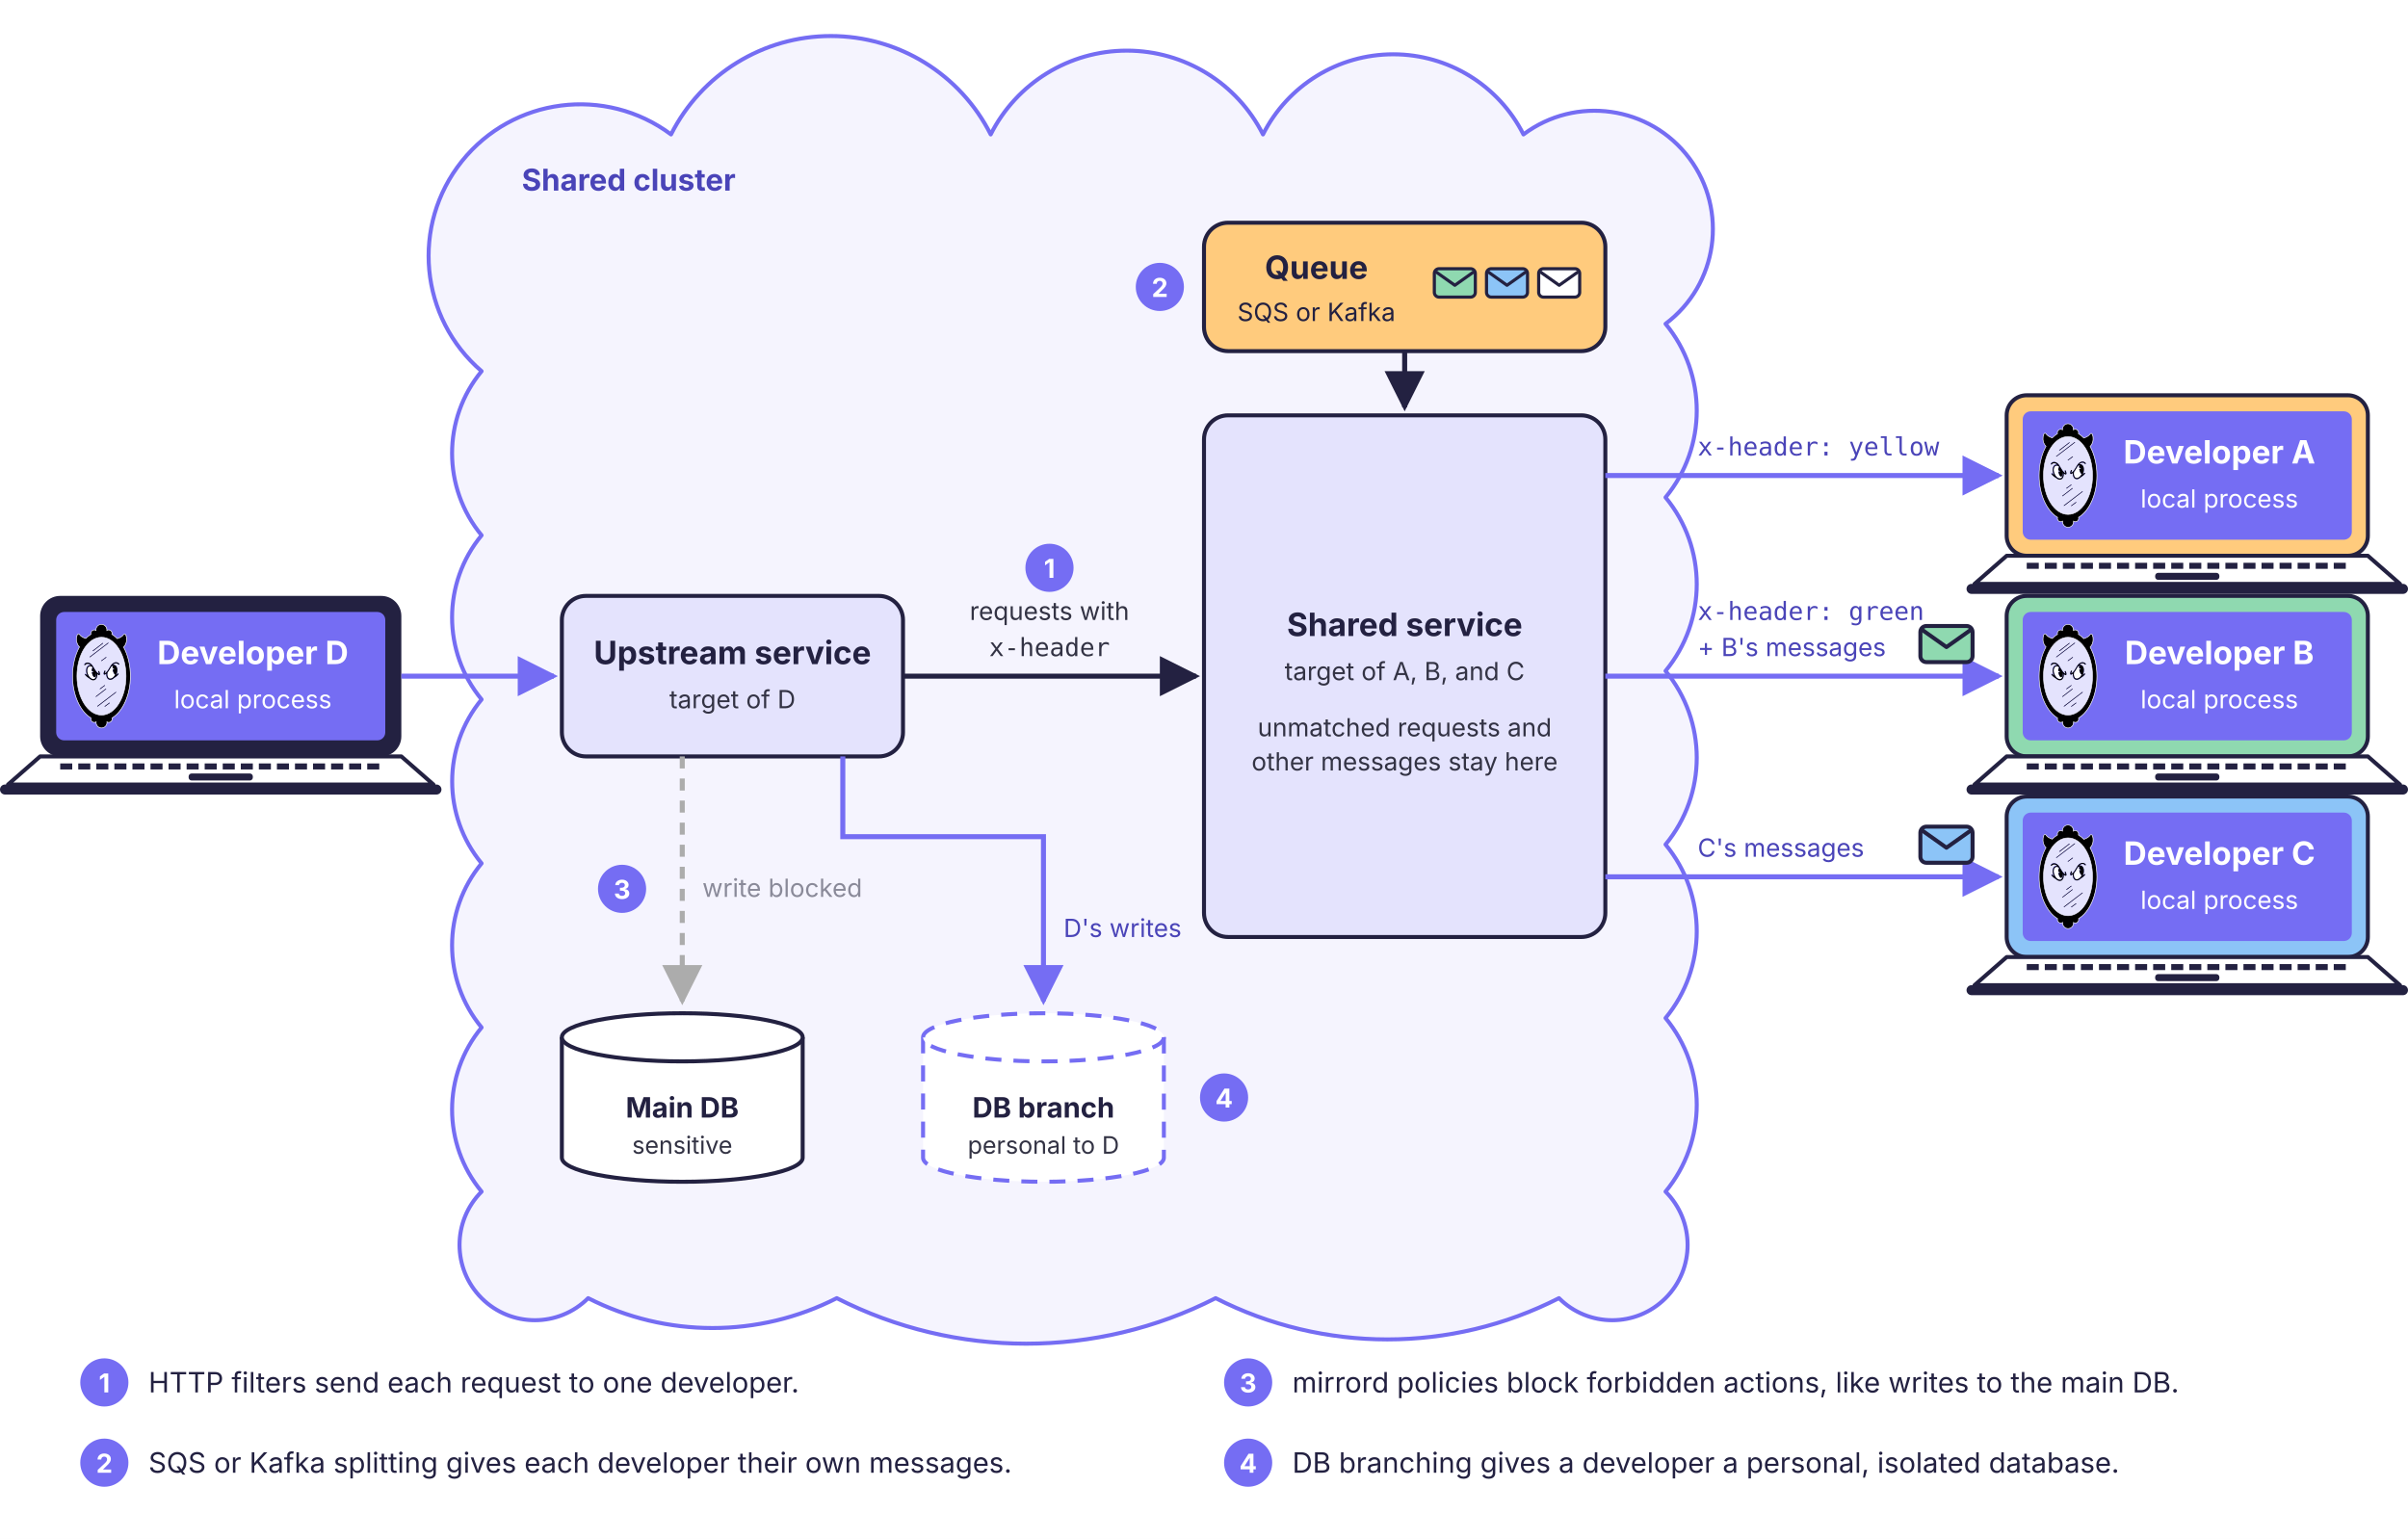
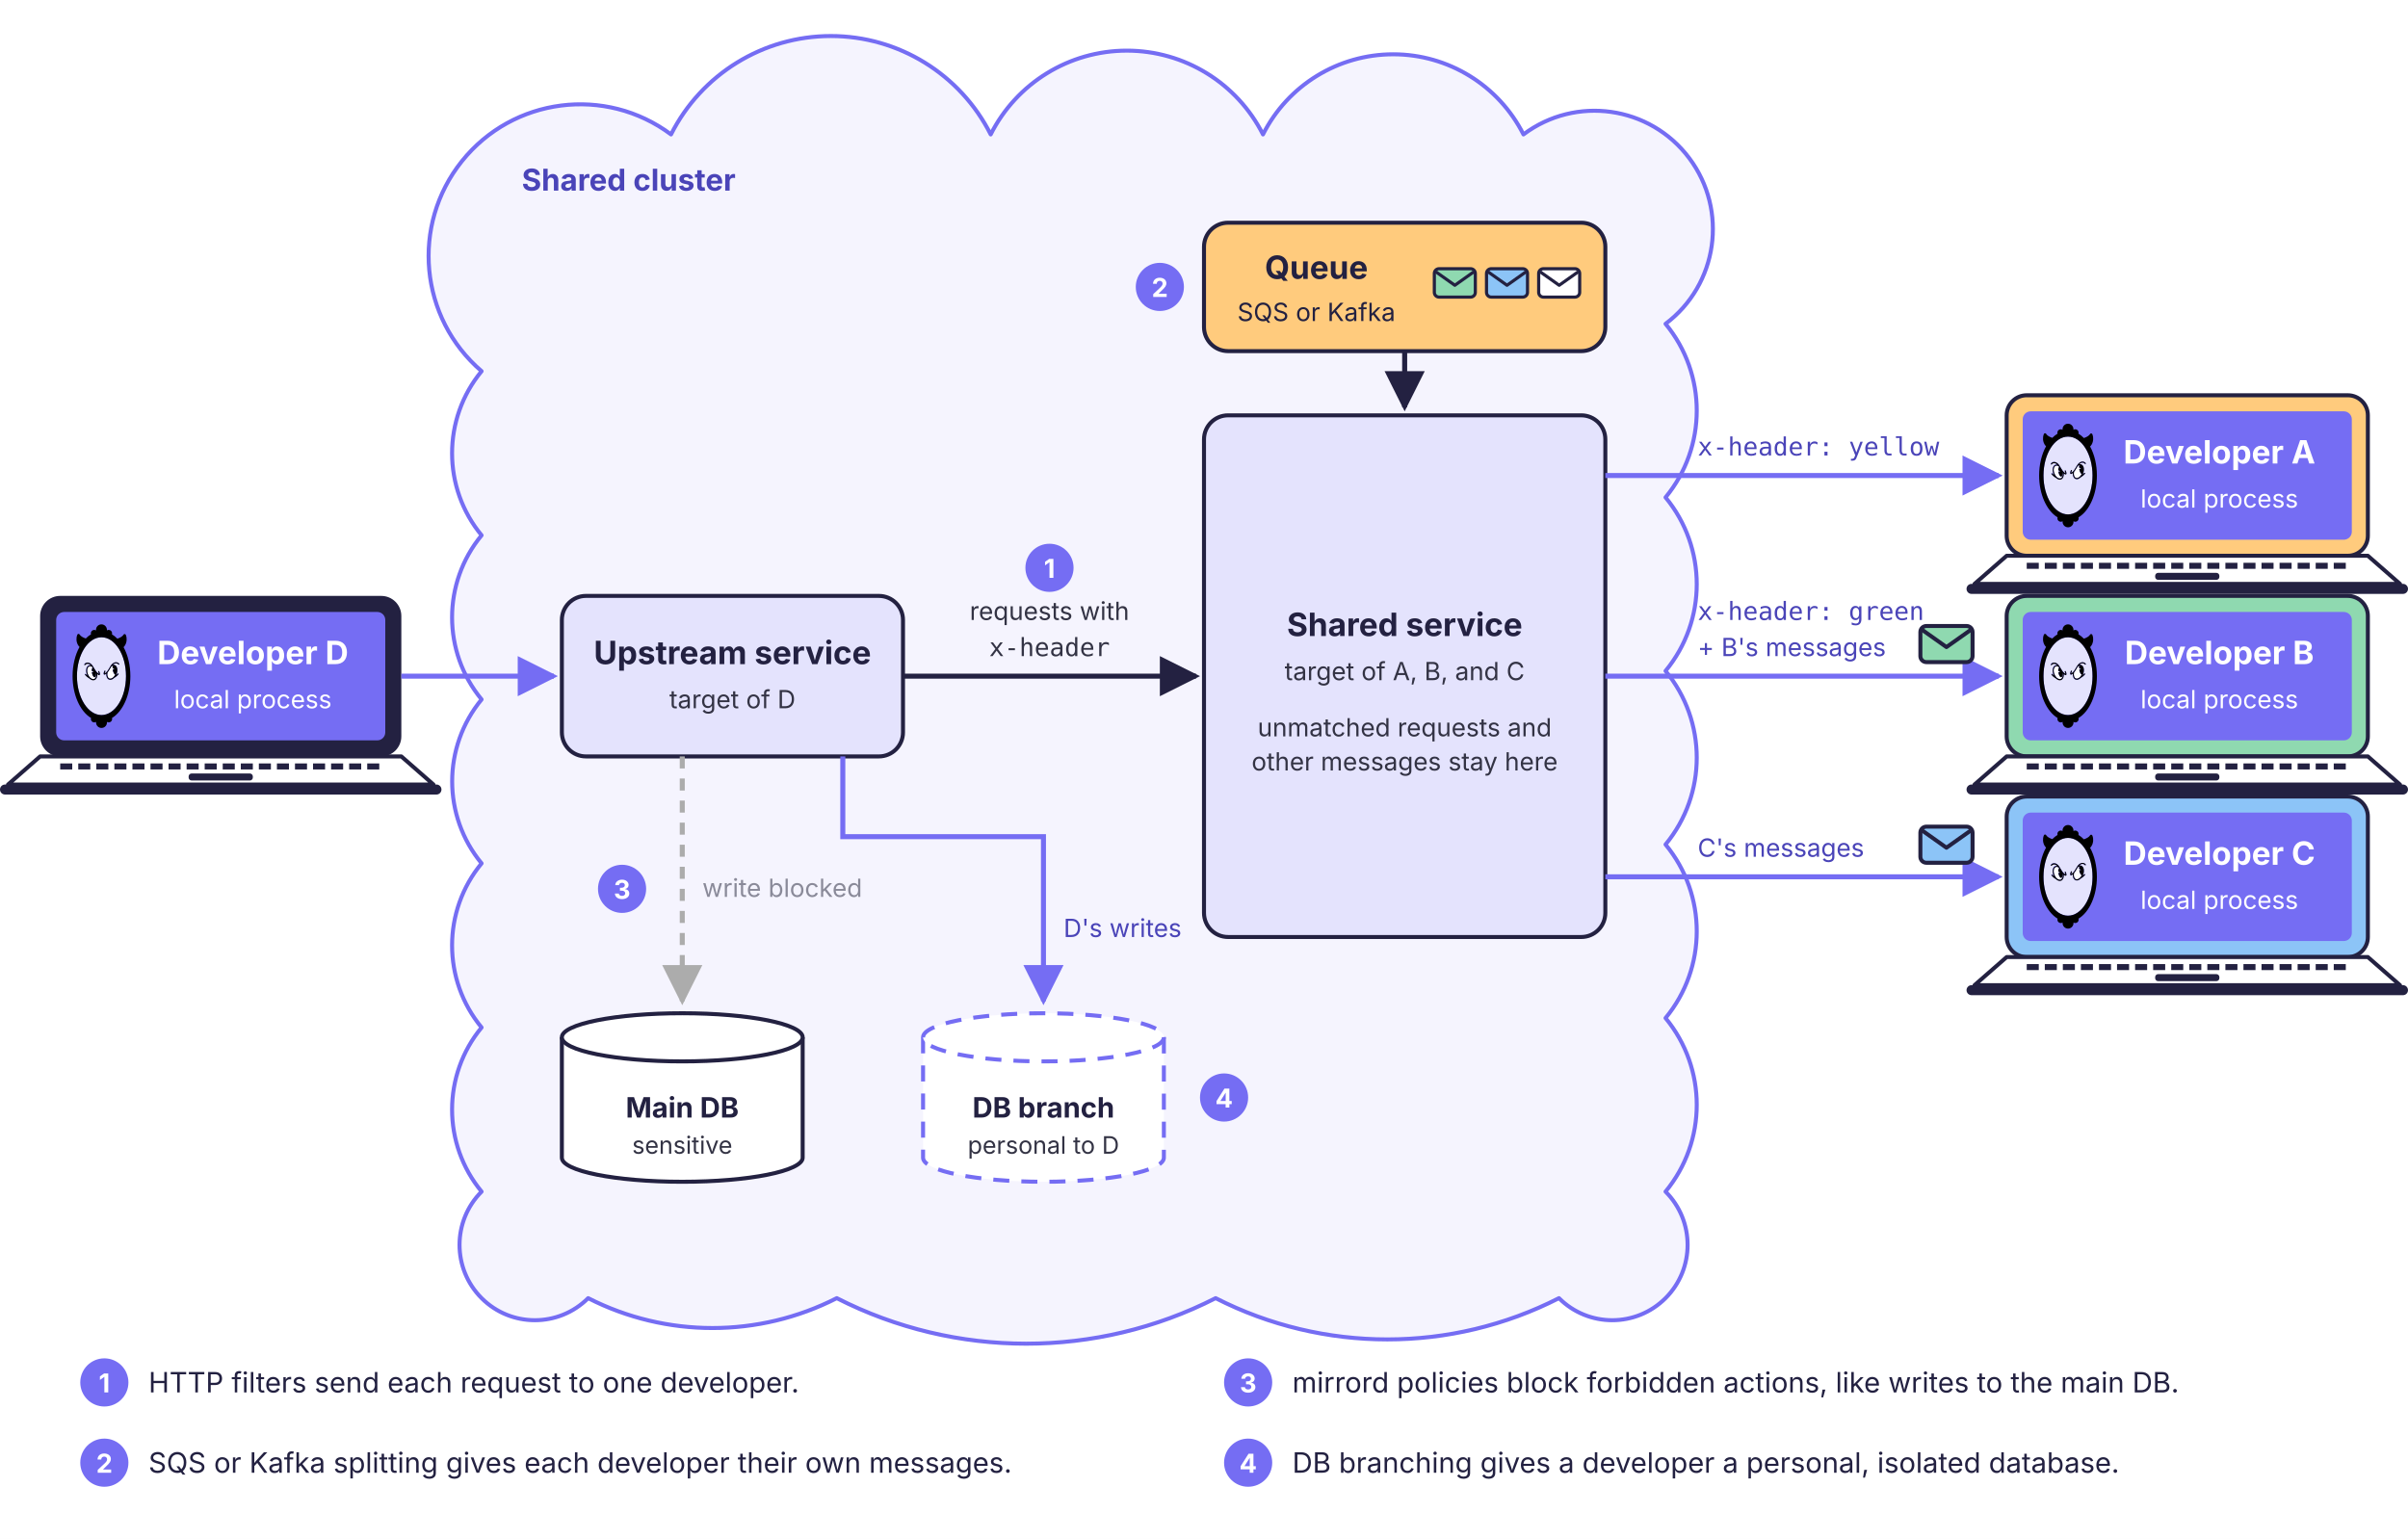
<svg xmlns="http://www.w3.org/2000/svg" viewBox="0 -47 1200 767" width="1200" height="767" font-family="Inter, Helvetica, Arial, sans-serif" role="img" aria-labelledby="t d">
  <defs>
    <marker id="arrow" viewBox="0 0 10 10" refX="9" refY="5" markerWidth="8" markerHeight="8" orient="auto-start-reverse">
      <path d="M0 0 L10 5 L0 10 z" fill="#232141" />
    </marker>
    <marker id="arrow-purple" viewBox="0 0 10 10" refX="9" refY="5" markerWidth="8" markerHeight="8" orient="auto-start-reverse">
      <path d="M0 0 L10 5 L0 10 z" fill="#756DF3" />
    </marker>
    <marker id="arrow-grey" viewBox="0 0 10 10" refX="9" refY="5" markerWidth="8" markerHeight="8" orient="auto-start-reverse">
      <path d="M0 0 L10 5 L0 10 z" fill="#ACACAC" />
    </marker>
    <symbol id="mirrord" viewBox="97 61 391 696">
      <path fill="#ffffff" d="M255.6,387c4.1,19.1-0.9,36.1-12,40.5c-8.2,3.2-17.8,0-26.5-8.2c-0.3-0.6-0.9-0.9-1.5-1.2c0,0,0,0-0.3-0.3 c-5.5-5.6-10.5-13.2-14-22c-4.7-11.5-6.1-23.2-4.4-33.5c1.8-9.4,6.1-16.1,12.8-18.8c5.5-2.3,12.5-1.5,19.3,2.6 c1.5,2.3,2.6,4.4,3.8,6.2c-4.1,2.6-6.4,10.3-6.4,20.3l3.2,1.8l11.1,6.5l-12.5,1.5h-0.9c0.3,1.2,0.3,2.3,0.6,3.5 c3.2,17.9,12,31.1,19,29.7c6.4-1.2,9.6-14.4,7.6-30.2C255.3,386.4,255.6,386.7,255.6,387z" />
      <path fill="#ffffff" d="M384,398.4c-3.2,6.8-7.3,12.3-12,17c0,0,0,0-0.3,0c-0.6,0.3-0.9,0.9-1.2,1.2c-8.7,7.9-18.4,11.5-26.5,8.2 c-11.1-4.7-16-21.4-12-40.5c1.5-1.8,3.2-3.8,4.7-5.6c5-6.5,9-13.2,12.8-20l1.2-2.1c1.2-1.8,2-3.8,3.2-5.6c1.2-2.1,2.6-4.4,4.4-7 c3.5-2.1,6.7-3.2,9.9-3.8c-2,4.7-2.3,10.3-2.3,15.3l3.2,1.8l11.1,6.5l-12.5,1.5h-0.9c0.3,1.2,0.3,2.3,0.6,3.8 C370.5,384.6,377.5,397,384,398.4z" />
-       <path fill="#E4E3FD" d="M405,391.7c-1.5-1.2-3.8-0.9-5,0.6c-3.2,4.1-7,7.9-11.1,11.5c1.2-2.3,2.6-5,3.5-7.6 c5.3-12.6,6.7-25.8,4.7-37.3c-2.3-12-8.2-20.6-16.9-24.1c-4.1-1.8-8.8-2.1-13.7-1.2c4.4-4.4,10.2-8.5,17.5-10 c8.2-1.5,16.6,1.5,20.4,7.3c1.2,1.5,3.2,2.1,5,0.9c1.5-1.2,2-3.2,0.9-4.7c-5.5-8.2-16.6-12.3-27.4-10c-11.1,2.1-19.3,9.7-24.2,15.6 c-2,2.3-3.8,5-5.5,7.3c-2,2.9-3.5,5.6-5,8.2c-1.2,2.1-2.3,3.8-3.2,5.6l-1.2,2.1c-3.8,6.5-7.6,13.2-12.3,19.1 c-5.8,7.6-11.7,12.9-18.4,16.7c0.6-5,2-9.7,4.4-14.1c0.9-1.8,0.3-3.8-1.5-4.7c-1.7-0.9-3.8-0.3-4.7,1.5c-2.9,5.6-4.7,11.5-5.3,17.6 c0,0.9-0.3,3.5,1.5,5.6c1.2,1.2,2.3,1.8,4.1,1.8c1.5,0,2.9-0.3,4.4-1.5c2.6-1.5,5.3-3.2,7.9-5.3c-1.7,18.5,5,34.1,17.5,39.3 c2.9,1.2,5.8,1.8,8.8,1.8c8.5,0,17.5-4.4,25.4-12c11.4-6.2,21.6-14.4,29.5-24.7C406.7,395.2,406.4,392.8,405,391.7z M292.1,149.1 c90.1,0,163.6,116.6,163.6,259.6s-73.5,259.6-163.6,259.6c-90.4,0-163.6-116.6-163.6-259.6S201.9,149.1,292.1,149.1z M389.5,517.3 c0.9-0.6,0.9-1.8,0.3-2.3c-0.6-0.9-1.8-0.9-2.3-0.3l-122.5,93.7c-0.9,0.6-0.9,1.8-0.3,2.3c0.3,0.3,0.9,0.6,1.5,0.6 c0.3,0,0.9,0,1.2-0.3L389.5,517.3z M346.9,589c0.9-0.6,0.9-1.8,0.3-2.3c-0.6-0.9-1.8-0.9-2.3-0.3l-31.2,23.2 c-0.9,0.6-0.9,1.8-0.3,2.3c0.3,0.6,0.9,0.9,1.5,0.9c0.3,0,0.6-0.3,0.9-0.3L346.9,589z M338.2,189.1c0.9-0.6,0.9-1.8,0.3-2.3 c-0.6-0.9-1.8-0.9-2.3-0.3l-122.5,93.4c-0.9,0.6-0.9,1.8-0.3,2.3c0.3,0.3,0.9,0.6,1.5,0.6c0.3,0,0.9,0,0.9-0.3L338.2,189.1z M324.4,284.5c0.9-0.6,0.9-1.8,0.3-2.3c-0.6-0.9-1.7-0.9-2.3-0.3l-31.2,22.9c-0.9,0.6-0.9,1.8-0.3,2.3c0.3,0.6,0.9,0.6,1.5,0.6 c0.3,0,0.6,0,0.9-0.3L324.4,284.5z M322.7,495.9c0.9-0.6,0.9-1.8,0.3-2.3c-0.6-0.9-1.8-0.9-2.3-0.3l-66.2,50.8 c-0.9,0.6-0.9,1.8-0.3,2.3c0.3,0.3,0.9,0.6,1.5,0.6c0.3,0,0.6,0,0.9-0.3L322.7,495.9z M314.8,472.4c0.9-0.6,0.9-1.8,0.3-2.3 c-0.6-0.9-1.8-0.9-2.3-0.3L281.6,493c-0.9,0.6-0.9,1.8-0.3,2.3c0.3,0.6,0.9,0.9,1.5,0.9c0.3,0,0.9-0.3,0.9-0.3L314.8,472.4z M302.3,190.5c0.9-0.6,0.9-1.8,0.3-2.3c-0.6-0.9-1.7-0.9-2.3-0.3L234,239c-0.9,0.6-0.9,1.8-0.3,2.3c0.3,0.3,0.9,0.6,1.5,0.6 c0.3,0,0.9,0,1.2-0.3L302.3,190.5z M280.1,399.6c1.8-2.1,1.5-4.7,1.5-5.6c-0.6-6.2-2.3-12.3-5-17.9c-0.9-1.8-2.9-2.3-4.7-1.5 c-1.8,0.9-2.3,2.9-1.5,4.7c2.3,4.4,3.8,9.4,4.4,14.1c-6.4-3.8-12.5-9.4-18.4-16.7c-4.7-6.2-8.8-12.9-12.3-19.1l-1.5-2.3 c-1.2-1.8-2-3.8-3.2-5.6c-1.5-2.3-2.9-5.3-5-8.2c0,0,0,0,0-0.3c-1.5-2.3-3.5-5-5.5-7.3c-5-5.9-13.1-13.2-24.2-15.6 c-10.8-2.1-21.9,2.1-27.4,10c-1.2,1.5-0.6,3.8,0.9,4.7c1.5,1.2,3.8,0.6,4.7-0.9c4.1-5.9,12.5-8.8,20.4-7.3 c7.3,1.5,13.1,5.9,17.5,10c-4.7-0.9-9.3-0.3-13.7,1.2c-8.8,3.5-14.6,12-16.9,24.1c-2,11.5-0.3,24.7,4.7,37.3 c1.2,2.6,2.3,5.3,3.5,7.6c-4.1-3.5-7.9-7.3-11.1-11.5c-1.2-1.5-3.5-1.8-5-0.6c-1.5,1.2-1.8,3.5-0.6,5c8.2,10,18.4,18.5,29.5,24.7 c7.9,7.6,16.9,11.7,25.7,11.7c2.9,0,6.1-0.6,8.8-1.8c12.5-5.3,19-20.6,17.5-39.3c2.6,2.1,5,3.8,7.9,5.3c1.5,0.9,2.9,1.2,4.4,1.2 C277.8,401.4,279.2,400.8,280.1,399.6z" />
+       <path fill="#E4E3FD" d="M405,391.7c-1.5-1.2-3.8-0.9-5,0.6c-3.2,4.1-7,7.9-11.1,11.5c1.2-2.3,2.6-5,3.5-7.6 c5.3-12.6,6.7-25.8,4.7-37.3c-2.3-12-8.2-20.6-16.9-24.1c-4.1-1.8-8.8-2.1-13.7-1.2c4.4-4.4,10.2-8.5,17.5-10 c8.2-1.5,16.6,1.5,20.4,7.3c1.2,1.5,3.2,2.1,5,0.9c1.5-1.2,2-3.2,0.9-4.7c-5.5-8.2-16.6-12.3-27.4-10c-11.1,2.1-19.3,9.7-24.2,15.6 c-2,2.3-3.8,5-5.5,7.3c-2,2.9-3.5,5.6-5,8.2c-1.2,2.1-2.3,3.8-3.2,5.6l-1.2,2.1c-3.8,6.5-7.6,13.2-12.3,19.1 c-5.8,7.6-11.7,12.9-18.4,16.7c0.6-5,2-9.7,4.4-14.1c0.9-1.8,0.3-3.8-1.5-4.7c-1.7-0.9-3.8-0.3-4.7,1.5c-2.9,5.6-4.7,11.5-5.3,17.6 c0,0.9-0.3,3.5,1.5,5.6c1.2,1.2,2.3,1.8,4.1,1.8c1.5,0,2.9-0.3,4.4-1.5c2.6-1.5,5.3-3.2,7.9-5.3c-1.7,18.5,5,34.1,17.5,39.3 c2.9,1.2,5.8,1.8,8.8,1.8c8.5,0,17.5-4.4,25.4-12c11.4-6.2,21.6-14.4,29.5-24.7C406.7,395.2,406.4,392.8,405,391.7z M292.1,149.1 c90.1,0,163.6,116.6,163.6,259.6s-73.5,259.6-163.6,259.6c-90.4,0-163.6-116.6-163.6-259.6S201.9,149.1,292.1,149.1z M280.1,399.6c1.8-2.1,1.5-4.7,1.5-5.6c-0.6-6.2-2.3-12.3-5-17.9c-0.9-1.8-2.9-2.3-4.7-1.5 c-1.8,0.9-2.3,2.9-1.5,4.7c2.3,4.4,3.8,9.4,4.4,14.1c-6.4-3.8-12.5-9.4-18.4-16.7c-4.7-6.2-8.8-12.9-12.3-19.1l-1.5-2.3 c-1.2-1.8-2-3.8-3.2-5.6c-1.5-2.3-2.9-5.3-5-8.2c0,0,0,0,0-0.3c-1.5-2.3-3.5-5-5.5-7.3c-5-5.9-13.1-13.2-24.2-15.6 c-10.8-2.1-21.9,2.1-27.4,10c-1.2,1.5-0.6,3.8,0.9,4.7c1.5,1.2,3.8,0.6,4.7-0.9c4.1-5.9,12.5-8.8,20.4-7.3 c7.3,1.5,13.1,5.9,17.5,10c-4.7-0.9-9.3-0.3-13.7,1.2c-8.8,3.5-14.6,12-16.9,24.1c-2,11.5-0.3,24.7,4.7,37.3 c1.2,2.6,2.3,5.3,3.5,7.6c-4.1-3.5-7.9-7.3-11.1-11.5c-1.2-1.5-3.5-1.8-5-0.6c-1.5,1.2-1.8,3.5-0.6,5c8.2,10,18.4,18.5,29.5,24.7 c7.9,7.6,16.9,11.7,25.7,11.7c2.9,0,6.1-0.6,8.8-1.8c12.5-5.3,19-20.6,17.5-39.3c2.6,2.1,5,3.8,7.9,5.3c1.5,0.9,2.9,1.2,4.4,1.2 C277.8,401.4,279.2,400.8,280.1,399.6z" />
      <path d="M439.4,215.2c29.5,54,45.5,122.4,45.5,193.8c0,123.6-49,234.9-122.8,279.2c0.6,2.1,1.2,4.4,1.2,6.8 c0,12.3-10.2,22.6-22.5,22.6c-4.4,0-8.8-1.2-12.3-3.5c0.3,1.2,0.3,2.6,0.3,3.8c0,20.3-16.3,36.7-36.5,36.7s-36.5-16.4-36.5-36.7 c0-1.2,0-2.6,0.3-3.8c-3.5,2.3-7.9,3.5-12.3,3.5c-12.3,0-22.5-10-22.5-22.6c0-2.3,0.3-4.7,1.2-6.8C148.6,643.6,99.3,532.3,99.3,409 c0-71.9,16.3-140.9,46.4-195.3c-1.5-0.9-2.3-2.1-3.5-3.2c-9.9-11.2-15.5-26.4-16.9-42.6c-0.6-11.5,0.9-23.2,5-33.8 c0.6-1.8,2.6-6.8,7.6-7.3c5.3-0.6,8.5,3.8,11.4,7.9c1.2,1.5,2.3,2.9,2.9,3.8c5.5,5.3,12.5,9.7,21.6,13.8c4.4,2.1,9,3.8,13.4,5.3 c11.1-11.2,22.8-20.6,35-27.9c-0.6-2.3-1.2-4.4-1.2-6.8c0-12.3,10.2-22.6,22.5-22.6c4.4,0,8.8,1.2,12.3,3.5c0-1.2-0.3-2.6-0.3-3.8 c0-20.3,16.3-36.7,36.5-36.7c20.1,0,36.5,16.4,36.5,36.7c0,1.2,0,2.6-0.3,3.8c3.5-2.3,7.9-3.5,12.3-3.5c12.5,0,22.5,10.3,22.5,22.6 c0,2.3-0.3,4.7-1.2,6.8c12.5,7.6,24.8,17.3,36.2,29.1c4.7-1.5,9-3.2,13.7-5.3c9-4.1,16-8.5,21.6-13.8c0.9-0.9,2-2.3,2.9-3.8 c2.9-4.1,6.1-8.5,11.4-7.9c5,0.6,7,5.6,7.6,7.3c4.1,10.6,5.5,22.3,4.7,33.8c-1.2,15.9-7,31.4-16.9,42.6 C442.3,212.6,441.1,214,439.4,215.2z M455.7,409c0-143.3-73.5-259.6-163.6-259.6c-90.4,0-163.6,116.6-163.6,259.6 c0,143,73.5,259.6,163.6,259.6C382.5,668.6,455.7,552,455.7,409z" />
-       <path fill="#ffffff" d="M292.4,756.6c-21.2,0-38.5-17.4-38.5-38.7c0-0.1,0-0.2,0-0.3c-3,1.3-6.5,2-10,2c-13.5,0-24.5-11-24.5-24.6 c0-2.2,0.2-4.2,0.7-5.9c-36.1-22.2-66.8-60.3-88.9-110.2C109,528.5,97.3,469.7,97.3,409c0-71.5,16.3-140.6,45.8-194.7 c-0.6-0.5-1.1-1-1.5-1.5c-0.3-0.3-0.5-0.6-0.8-0.8l-0.1-0.1c-9.7-10.9-15.9-26.4-17.4-43.7c-0.6-12.5,1.1-24.4,5.1-34.7 c0.8-2.3,3.2-7.9,9.2-8.6c6.5-0.7,10.4,4.7,13.2,8.7c1.1,1.4,2.2,2.8,2.9,3.7c5.3,5,11.9,9.2,20.9,13.3c3.5,1.7,7.6,3.3,12.1,4.8 c10.7-10.7,21.9-19.6,33.2-26.5c-0.5-1.9-0.9-3.7-0.9-5.8c0-13.3,11.2-24.6,24.5-24.6c3.5,0,6.9,0.7,10,2c0-0.1,0-0.2,0-0.3 c0-21.3,17.3-38.7,38.5-38.7c21.2,0,38.5,17.4,38.5,38.7c0,0.1,0,0.2,0,0.3c3-1.3,6.5-2,10-2c13.5,0,24.5,11,24.5,24.6 c0,2.2-0.2,4.2-0.7,5.9c12.2,7.6,23.8,16.9,34.3,27.6c3.7-1.2,7.6-2.7,12.3-4.8c9-4.1,15.7-8.4,21-13.4c0.7-0.7,1.8-2,2.6-3.4 l0.1-0.1c2.8-4,6.7-9.5,13.2-8.8c6,0.7,8.5,6.3,9.3,8.7c4,10.4,5.7,22.4,4.8,34.5c-1.2,16.6-7.5,32.4-17.2,43.5c-0.4,1-1.3,2-2.4,3 c29,53.9,44.9,122.4,44.9,193.3c0,60.9-11.7,119.7-33.9,170.2c-22,49.9-52.6,87.9-88.6,110c0.5,1.9,0.8,3.8,0.8,5.8 c0,13.3-11.2,24.6-24.5,24.6c-3.5,0-6.9-0.7-10-2c0,0.1,0,0.2,0,0.3C330.8,739.2,313.6,756.6,292.4,756.6z M259.4,709.5l-1.2,5 c-0.2,0.9-0.2,2.3-0.2,3.3c0,19.1,15.5,34.7,34.5,34.7s34.5-15.6,34.5-34.7c0-1.1,0-2.4-0.2-3.3l-1.2-5l4.3,2.9 c3.1,2.1,7,3.2,11.1,3.2c11.1,0,20.5-9.4,20.5-20.6c0-2.1-0.5-4.2-1.1-6.2l-0.4-1.5l1.3-0.8c72.9-43.8,121.8-155.3,121.8-277.5 c0-70.8-16.1-139.3-45.3-192.8l-0.9-1.6l1.5-1c1.6-1.1,2.3-2.2,2.4-2.5l0.1-0.4l0.3-0.3c9.3-10.4,15.2-25.5,16.4-41.4 c0.9-11.6-0.7-22.9-4.5-32.9c-0.6-1.7-2.3-5.6-6-6.1c-3.8-0.4-6.3,2.6-9.5,7c-0.9,1.5-2.1,3-3.2,4.1c-5.7,5.4-12.7,9.9-22.2,14.2 c-5.4,2.4-9.7,4-13.9,5.4l-1.2,0.4l-0.9-0.9c-10.9-11.3-23-21-35.8-28.8l-1.5-0.9l0.7-1.6c0.7-1.6,1-3.5,1-6 c0-11.4-9.2-20.6-20.5-20.6c-4.1,0-8.1,1.1-11.1,3.2l-4.3,2.9l1.2-5c0.2-0.9,0.2-2.3,0.2-3.3c0-19.1-15.5-34.7-34.5-34.7 c-19,0-34.5,15.6-34.5,34.7c0,0.5,0.1,1.1,0.1,1.7c0.1,0.7,0.2,1.4,0.2,2.1v3.8l-3.1-2.1c-3.1-2.1-7-3.2-11.1-3.2 c-11.1,0-20.5,9.4-20.5,20.6c0,1.9,0.4,3.6,0.9,5.6l0.5,2.1l-1.3,0.8c-11.8,7.1-23.5,16.4-34.6,27.6l-0.9,0.9l-1.2-0.4 c-5.1-1.7-9.7-3.5-13.6-5.4c-9.5-4.3-16.5-8.8-22.1-14.2l-0.2-0.2l-0.1-0.2c-0.5-0.8-1.7-2.2-2.8-3.6l-0.1-0.1 c-3.1-4.4-5.7-7.5-9.5-7.1c-3.7,0.4-5.4,4.3-5.9,6c-3.8,9.8-5.5,21.2-4.9,33c1.5,16.4,7.3,31.1,16.4,41.3c0.3,0.3,0.6,0.6,0.9,0.9 c0.7,0.8,1.4,1.5,2.2,2l1.6,1l-0.9,1.7c-29.7,53.8-46.1,122.8-46.1,194.3c0,121.9,49.2,233.4,122.4,277.5l1.5,0.9l-0.7,1.6 c-0.7,1.6-1,3.5-1,6c0,11.4,9.2,20.6,20.5,20.6c4.1,0,8.1-1.1,11.1-3.2L259.4,709.5z M292.1,670.6c-91.3,0-165.6-117.3-165.6-261.6 s74.3-261.6,165.6-261.6c91.3,0,165.6,117.3,165.6,261.6S383.4,670.6,292.1,670.6z M292.1,151.4c-89.1,0-161.6,115.5-161.6,257.6 c0,68.8,16.9,133.5,47.7,182.3c30.6,48.5,71,75.2,113.9,75.2c89.1,0,161.6-115.5,161.6-257.6C453.7,267,381.2,151.4,292.1,151.4z" />
-       <path d="M344.9,586.3c0.9-0.6,1.7-0.3,2.3,0.3c0.6,0.9,0.3,1.8-0.3,2.3l-31.2,23.2c-0.3,0.3-0.6,0.3-0.9,0.3 c-0.6,0-1.2-0.3-1.5-0.9c-0.6-0.9-0.3-1.8,0.3-2.3L344.9,586.3z" />
      <path d="M372,415.5c4.4-4.4,8.5-10.3,12-17c-6.4-1.8-13.4-13.8-16.3-29.7c-0.3-1.2-0.6-2.3-0.6-3.8h0.9l12.5-1.5l-11.1-6.5 l-3.2-1.8c0-5,0.3-10.6,2.3-15.3c-3.2,0.6-6.7,1.8-9.9,3.8c-1.8,2.3-3.2,5-4.4,7c-1.2,2.1-2.3,3.8-3.2,5.6l-1.2,2.1 c-3.8,6.5-7.9,13.5-12.8,20c-1.5,2.1-3.2,3.8-4.7,5.6c-4.1,19.1,0.9,35.8,12,40.5c8.2,3.2,17.8-0.3,26.5-8.2 C370.8,416.3,371.4,415.8,372,415.5z M410.5,326.8c1.2,1.5,0.9,3.8-0.9,4.7c-1.5,1.2-3.8,0.9-5-0.9c-4.1-5.9-12.5-8.8-20.4-7.3 c-7.3,1.5-13.1,5.9-17.5,10c4.7-0.9,9.3-0.3,13.7,1.2c8.8,3.5,14.9,12,16.9,24.1c2,11.5,0.3,24.7-4.7,37.3 c-1.2,2.6-2.3,5.3-3.5,7.6c4.1-3.5,7.9-7.3,11.1-11.5c1.2-1.5,3.5-1.8,5-0.6c1.5,1.2,1.7,3.5,0.6,5c-8.2,10.3-18.4,18.5-29.5,24.7 c-7.9,7.6-16.9,12-25.4,12c-3.2,0-6.1-0.6-8.8-1.8c-12.5-5.3-19-20.6-17.5-39.3c-2.6,2.1-5.3,3.8-7.9,5.3c-1.5,0.9-3.2,1.5-4.4,1.5 c-1.5,0-2.9-0.6-4.1-1.8c-1.7-2.1-1.5-4.7-1.5-5.6c0.6-6.2,2.3-12,5.3-17.6c0.9-1.8,2.9-2.3,4.7-1.5c1.8,0.9,2.3,2.9,1.5,4.7 c-2.3,4.4-3.8,9.4-4.4,14.1c6.4-3.8,12.5-9.4,18.4-16.7c4.7-6.2,8.8-12.6,12.3-19.1l1.2-2.1c1.2-2.1,2.3-3.8,3.2-5.6 c1.5-2.3,2.9-5.3,5-8.2c1.8-2.3,3.5-5,5.5-7.3c5-5.9,13.4-13.2,24.2-15.6C393.9,314.5,405,318.6,410.5,326.8z" />
-       <path d="M324.4,284.5l-31.5,23.2c-0.3,0.3-0.6,0.3-0.9,0.3c-0.6,0-1.2-0.3-1.5-0.6c-0.6-0.9-0.3-1.8,0.3-2.3l31.2-23.2 c0.9-0.6,1.7-0.3,2.3,0.3C325.6,282.7,325.3,283.9,324.4,284.5z" />
-       <path d="M312.8,469.5c0.9-0.6,1.8-0.3,2.3,0.3c0.6,0.9,0.3,1.8-0.3,2.3l-31.2,23.2c-0.3,0.3-0.6,0.3-0.9,0.3 c-0.6,0-1.2-0.3-1.5-0.9c-0.6-0.9-0.3-1.8,0.3-2.3L312.8,469.5z" />
-       <path d="M387.5,514.7c0.9-0.6,1.8-0.3,2.3,0.3c0.6,0.9,0.3,1.8-0.3,2.3L267,611c-0.3,0.3-0.6,0.3-1.2,0.3c-0.6,0-1.2-0.3-1.5-0.6 c-0.6-0.9-0.6-1.8,0.3-2.3L387.5,514.7z" />
-       <path d="M320.7,493c0.9-0.6,1.8-0.3,2.3,0.3c0.6,0.9,0.6,1.8-0.3,2.3l-66.2,51.1c-0.3,0.3-0.6,0.3-0.9,0.3c-0.6,0-1.2-0.3-1.5-0.6 c-0.6-0.9-0.6-1.8,0.3-2.3L320.7,493z" />
-       <path d="M300.2,187.9c0.9-0.6,1.7-0.3,2.3,0.3c0.6,0.9,0.6,1.8-0.3,2.3l-65.9,51.1c-0.3,0.3-0.6,0.3-1.2,0.3 c-0.6,0-0.9-0.3-1.5-0.6c-0.6-0.9-0.3-1.8,0.3-2.3L300.2,187.9z" />
-       <path d="M213.6,279.8l122.5-93.7c0.6-0.6,1.8-0.3,2.3,0.3c0.6,0.9,0.3,1.8-0.3,2.3l-122.5,93.7c-0.3,0.3-0.6,0.3-0.9,0.3 c-0.6,0-1.2-0.3-1.5-0.6C212.7,281.6,212.7,280.4,213.6,279.8z" />
      <path d="M243.9,427.5c11.1-4.4,16-21.4,12-40.5c-0.3-0.3-0.6-0.6-0.9-0.9c2,15.9-1.2,29.1-7.6,30.2c-7.3,1.5-15.8-12-19-29.7 c-0.3-1.2-0.3-2.3-0.6-3.5h0.9l12.5-1.5l-11.1-6.5l-3.2-1.8c0-10,2.3-17.6,6.4-20.3c-1.2-2.1-2.3-4.1-3.8-6.2 c-7-4.1-13.7-5-19.3-2.6c-6.4,2.6-11.1,9.4-12.8,18.8c-1.8,10-0.3,22,4.4,33.5c3.5,8.8,8.5,16.4,14,22c0,0,0.3,0,0.3,0.3 c0.6,0.3,1.2,0.9,1.5,1.2C225.9,427.2,235.8,430.7,243.9,427.5z M204.9,319.1c11.1,2.1,19.3,9.7,24.2,15.6c2,2.3,3.8,5,5.5,7.3 c0,0,0,0,0,0.3c2,2.9,3.5,5.6,5,8.2c1.2,1.8,2,3.5,3.2,5.6l1.5,2.3c3.8,6.5,7.6,12.9,12.3,19.1c5.8,7.3,11.7,12.9,18.4,16.7 c-0.6-5-2-9.7-4.4-14.1c-0.9-1.8-0.3-3.8,1.5-4.7c1.8-0.9,3.8-0.3,4.7,1.5c2.9,5.6,4.7,11.5,5,17.9c0,0.9,0.3,3.5-1.5,5.6 c-1.2,1.2-2.6,1.8-4.1,1.8c-1.5,0-2.9-0.6-4.4-1.2c-2.6-1.5-5.3-3.2-7.9-5.3c1.7,18.5-5,34.1-17.5,39.3c-2.9,1.2-5.8,1.8-8.8,1.8 c-8.5,0-17.5-4.4-25.7-11.7c-11.4-6.2-21.6-14.7-29.5-24.7c-1.2-1.5-0.9-3.8,0.6-5c1.5-1.2,3.8-0.9,5,0.6c3.2,4.1,7,7.9,11.1,11.5 c-1.2-2.3-2.6-5-3.5-7.6c-5-12.6-6.7-25.8-4.7-37.3c2-12,8.2-20.6,16.9-24.1c4.1-1.8,8.8-2.1,13.7-1.2c-4.4-4.4-10.2-8.8-17.5-10 c-8.2-1.5-16.6,1.5-20.4,7.3c-1.2,1.5-3.2,2.1-4.7,0.9c-1.5-1.2-2-3.2-0.9-4.7C183,320.9,194.1,317.1,204.9,319.1z" />
    </symbol>
    <symbol id="envelope" viewBox="0 0 28 20">
      <rect x="1" y="1" width="26" height="18" rx="3" fill="#ffffff" stroke="#232141" stroke-width="2" />
      <path d="M2 3 L14 11.5 L26 3" fill="none" stroke="#232141" stroke-width="2" stroke-linejoin="round" />
    </symbol>
    <symbol id="envelope-green" viewBox="0 0 28 20">
      <rect x="1" y="1" width="26" height="18" rx="3" fill="#8FD9B0" stroke="#232141" stroke-width="2" />
      <path d="M2 3 L14 11.5 L26 3" fill="none" stroke="#232141" stroke-width="2" stroke-linejoin="round" />
    </symbol>
    <symbol id="envelope-blue" viewBox="0 0 28 20">
      <rect x="1" y="1" width="26" height="18" rx="3" fill="#8CC4F7" stroke="#232141" stroke-width="2" />
      <path d="M2 3 L14 11.5 L26 3" fill="none" stroke="#232141" stroke-width="2" stroke-linejoin="round" />
    </symbol>
  </defs>
  <rect x="0" y="-47" width="1200" height="767" fill="#ffffff" />
  <path d="M240.0 546.9 A64.2 64.2 0 0 1 240.0 465.1 A64.2 64.2 0 0 1 240.0 383.3 A64.2 64.2 0 0 1 240.0 301.6 A64.2 64.2 0 0 1 240.0 219.8 A64.2 64.2 0 0 1 240.0 138.0 A75.6 75.6 0 0 1 334.4 20.0 A89.2 89.2 0 0 1 493.7 20.0 A76.0 76.0 0 0 1 629.4 20.0 A72.7 72.7 0 0 1 759.2 20.0 A59.0 59.0 0 0 1 830.0 114.4 A67.9 67.9 0 0 1 830.0 200.9 A67.9 67.9 0 0 1 830.0 287.4 A67.9 67.9 0 0 1 830.0 373.9 A67.9 67.9 0 0 1 830.0 460.4 A67.9 67.9 0 0 1 830.0 546.9 A37.5 37.5 0 0 1 776.9 600.0 A188.2 188.2 0 0 1 605.8 600.0 A207.7 207.7 0 0 1 417.0 600.0 A136.3 136.3 0 0 1 293.1 600.0 A37.5 37.5 0 0 1 240.0 546.9 Z" fill="#F5F4FE" stroke="#756DF3" stroke-width="2" stroke-linejoin="round" />
  <text x="260" y="48" font-size="15" font-weight="700" fill="#4a44b8">Shared cluster</text>
  <rect x="20" y="250" width="180" height="80" rx="10" fill="#232141" />
  <rect x="28" y="258" width="164" height="64" rx="4" fill="#756DF3" />
  <path d="M20 330 H200 L216 344 H4 Z" fill="#ffffff" stroke="#232141" stroke-width="2" stroke-linejoin="round" />
  <line x1="30" y1="335" x2="190" y2="335" stroke="#232141" stroke-width="3" stroke-dasharray="6 3" />
  <rect x="94" y="338.5" width="32" height="3.5" rx="1.5" fill="#232141" />
  <rect x="0" y="344" width="220" height="5" rx="2.5" fill="#232141" />
  <use href="#mirrord" x="36.0" y="264.0" width="29.2" height="52.0" />
  <text x="126.0" y="284" font-size="16" font-weight="700" fill="#ffffff" text-anchor="middle">Developer D</text>
  <text x="126.0" y="306" font-size="12.5" fill="#ffffff" text-anchor="middle">local process</text>
  <rect x="280" y="250" width="170" height="80" rx="12" fill="#E4E3FD" stroke="#232141" stroke-width="2" />
  <text x="365" y="284" font-size="16" font-weight="700" fill="#232141" text-anchor="middle">Upstream service</text>
  <text x="365" y="306" font-size="12.5" fill="#333344" text-anchor="middle">target of D</text>
  <rect x="600" y="64" width="200" height="64" rx="12" fill="#FFCB7D" stroke="#232141" stroke-width="2" />
  <text x="656" y="92" font-size="16" font-weight="700" fill="#232141" text-anchor="middle">Queue</text>
  <text x="656" y="113" font-size="12.5" fill="#232141" text-anchor="middle">SQS or Kafka</text>
  <use href="#envelope-green" x="714" y="86" width="22" height="16" />
  <use href="#envelope-blue" x="740" y="86" width="22" height="16" />
  <use href="#envelope" x="766" y="86" width="22" height="16" />
  <rect x="600" y="160" width="200" height="260" rx="12" fill="#E4E3FD" stroke="#232141" stroke-width="2" />
  <text x="700" y="270" font-size="16" font-weight="700" fill="#232141" text-anchor="middle">Shared service</text>
  <text x="700" y="292" font-size="12.5" fill="#333344" text-anchor="middle">target of A, B, and C</text>
  <text x="700" y="320" font-size="12.5" fill="#333344" text-anchor="middle">unmatched requests and</text>
  <text x="700" y="337" font-size="12.5" fill="#333344" text-anchor="middle">other messages stay here</text>
  <path d="M280 470 L280 530 A60 12 0 0 0 400 530 L400 470" fill="#ffffff" stroke="#232141" stroke-width="2" />
  <ellipse cx="340" cy="470" rx="60" ry="12" fill="#ffffff" stroke="#232141" stroke-width="2" />
  <text x="340" y="510" font-size="14" font-weight="700" fill="#232141" text-anchor="middle">Main DB</text>
  <text x="340" y="528" font-size="12" fill="#333344" text-anchor="middle">sensitive</text>
  <path d="M460 470 L460 530 A60 12 0 0 0 580 530 L580 470" fill="#ffffff" stroke="#756DF3" stroke-width="2" stroke-dasharray="8 6" />
  <ellipse cx="520" cy="470" rx="60" ry="12" fill="#ffffff" stroke="#756DF3" stroke-width="2" stroke-dasharray="8 6" />
  <text x="520" y="510" font-size="14" font-weight="700" fill="#232141" text-anchor="middle">DB branch</text>
  <text x="520" y="528" font-size="12" fill="#333344" text-anchor="middle">personal to D</text>
  <rect x="1000" y="150" width="180" height="80" rx="10" fill="#FFCB7D" stroke="#232141" stroke-width="2" />
  <rect x="1008" y="158" width="164" height="64" rx="4" fill="#756DF3" />
  <path d="M1000 230 H1180 L1196 244 H984 Z" fill="#ffffff" stroke="#232141" stroke-width="2" stroke-linejoin="round" />
  <line x1="1010" y1="235" x2="1170" y2="235" stroke="#232141" stroke-width="3" stroke-dasharray="6 3" />
  <rect x="1074" y="238.5" width="32" height="3.5" rx="1.5" fill="#232141" />
  <rect x="980" y="244" width="220" height="5" rx="2.5" fill="#232141" />
  <use href="#mirrord" x="1016.0" y="164.0" width="29.2" height="52.0" />
  <text x="1106.0" y="184" font-size="16" font-weight="700" fill="#ffffff" text-anchor="middle">Developer A</text>
  <text x="1106.0" y="206" font-size="12.5" fill="#ffffff" text-anchor="middle">local process</text>
  <rect x="1000" y="250" width="180" height="80" rx="10" fill="#8FD9B0" stroke="#232141" stroke-width="2" />
  <rect x="1008" y="258" width="164" height="64" rx="4" fill="#756DF3" />
  <path d="M1000 330 H1180 L1196 344 H984 Z" fill="#ffffff" stroke="#232141" stroke-width="2" stroke-linejoin="round" />
  <line x1="1010" y1="335" x2="1170" y2="335" stroke="#232141" stroke-width="3" stroke-dasharray="6 3" />
  <rect x="1074" y="338.5" width="32" height="3.5" rx="1.5" fill="#232141" />
  <rect x="980" y="344" width="220" height="5" rx="2.5" fill="#232141" />
  <use href="#mirrord" x="1016.0" y="264.0" width="29.2" height="52.0" />
  <text x="1106.0" y="284" font-size="16" font-weight="700" fill="#ffffff" text-anchor="middle">Developer B</text>
  <text x="1106.0" y="306" font-size="12.5" fill="#ffffff" text-anchor="middle">local process</text>
  <rect x="1000" y="350" width="180" height="80" rx="10" fill="#8CC4F7" stroke="#232141" stroke-width="2" />
  <rect x="1008" y="358" width="164" height="64" rx="4" fill="#756DF3" />
  <path d="M1000 430 H1180 L1196 444 H984 Z" fill="#ffffff" stroke="#232141" stroke-width="2" stroke-linejoin="round" />
  <line x1="1010" y1="435" x2="1170" y2="435" stroke="#232141" stroke-width="3" stroke-dasharray="6 3" />
  <rect x="1074" y="438.5" width="32" height="3.5" rx="1.5" fill="#232141" />
  <rect x="980" y="444" width="220" height="5" rx="2.5" fill="#232141" />
  <use href="#mirrord" x="1016.0" y="364.0" width="29.2" height="52.0" />
  <text x="1106.0" y="384" font-size="16" font-weight="700" fill="#ffffff" text-anchor="middle">Developer C</text>
  <text x="1106.0" y="406" font-size="12.5" fill="#ffffff" text-anchor="middle">local process</text>
  <line x1="200" y1="290" x2="276" y2="290" stroke="#756DF3" stroke-width="2.5" marker-end="url(#arrow-purple)" />
  <line x1="450" y1="290" x2="596" y2="290" stroke="#232141" stroke-width="2.5" marker-end="url(#arrow)" />
  <text x="523" y="262" font-size="12.5" fill="#333344" text-anchor="middle">requests with</text>
  <text x="523" y="280" font-size="12.5" fill="#333344" text-anchor="middle" font-family="Menlo, Consolas, monospace">x-header</text>
  <line x1="700" y1="128" x2="700" y2="156" stroke="#232141" stroke-width="2.5" marker-end="url(#arrow)" />
  <line x1="800" y1="190" x2="996" y2="190" stroke="#756DF3" stroke-width="2.5" marker-end="url(#arrow-purple)" />
  <text x="846" y="180" font-size="12.5" fill="#4a44b8" font-family="Menlo, Consolas, monospace">x-header: yellow</text>
  <line x1="800" y1="290" x2="996" y2="290" stroke="#756DF3" stroke-width="2.5" marker-end="url(#arrow-purple)" />
  <text x="846" y="262" font-size="12.5" fill="#4a44b8" font-family="Menlo, Consolas, monospace">x-header: green</text>
  <text x="846" y="280" font-size="12.5" fill="#4a44b8">+ B's messages</text>
  <use href="#envelope-green" x="956" y="264" width="28" height="20" />
  <line x1="800" y1="390" x2="996" y2="390" stroke="#756DF3" stroke-width="2.5" marker-end="url(#arrow-purple)" />
  <text x="846" y="380" font-size="12.5" fill="#4a44b8">C's messages</text>
  <use href="#envelope-blue" x="956" y="364" width="28" height="20" />
  <line x1="340" y1="330" x2="340" y2="452" stroke="#ACACAC" stroke-width="2.5" stroke-dasharray="6 5" marker-end="url(#arrow-grey)" />
  <text x="350" y="400" font-size="12.5" fill="#8a8a99">write blocked</text>
  <polyline points="420,330 420,370 520,370 520,452" fill="none" stroke="#756DF3" stroke-width="2.5" marker-end="url(#arrow-purple)" />
  <text x="530" y="420" font-size="12.5" fill="#4a44b8">D's writes</text>
  <circle cx="523" cy="236" r="12" fill="#756DF3" />
  <text x="523" y="241" font-size="13" font-weight="700" fill="#ffffff" text-anchor="middle">1</text>
  <circle cx="578" cy="96" r="12" fill="#756DF3" />
  <text x="578" y="101" font-size="13" font-weight="700" fill="#ffffff" text-anchor="middle">2</text>
  <circle cx="310" cy="396" r="12" fill="#756DF3" />
  <text x="310" y="401" font-size="13" font-weight="700" fill="#ffffff" text-anchor="middle">3</text>
  <circle cx="610" cy="500" r="12" fill="#756DF3" />
  <text x="610" y="505" font-size="13" font-weight="700" fill="#ffffff" text-anchor="middle">4</text>
  <circle cx="52" cy="642" r="12" fill="#756DF3" />
  <text x="52" y="647" font-size="13" font-weight="700" fill="#ffffff" text-anchor="middle">1</text>
  <text x="74" y="647" font-size="14" fill="#232141">HTTP filters send each request to one developer.</text>
  <circle cx="52" cy="682" r="12" fill="#756DF3" />
  <text x="52" y="687" font-size="13" font-weight="700" fill="#ffffff" text-anchor="middle">2</text>
  <text x="74" y="687" font-size="14" fill="#232141">SQS or Kafka splitting gives each developer their own messages.</text>
  <circle cx="622" cy="642" r="12" fill="#756DF3" />
  <text x="622" y="647" font-size="13" font-weight="700" fill="#ffffff" text-anchor="middle">3</text>
  <text x="644" y="647" font-size="14" fill="#232141">mirrord policies block forbidden actions, like writes to the main DB.</text>
  <circle cx="622" cy="682" r="12" fill="#756DF3" />
  <text x="622" y="687" font-size="13" font-weight="700" fill="#ffffff" text-anchor="middle">4</text>
  <text x="644" y="687" font-size="14" fill="#232141">DB branching gives a developer a personal, isolated database.</text>
</svg>
